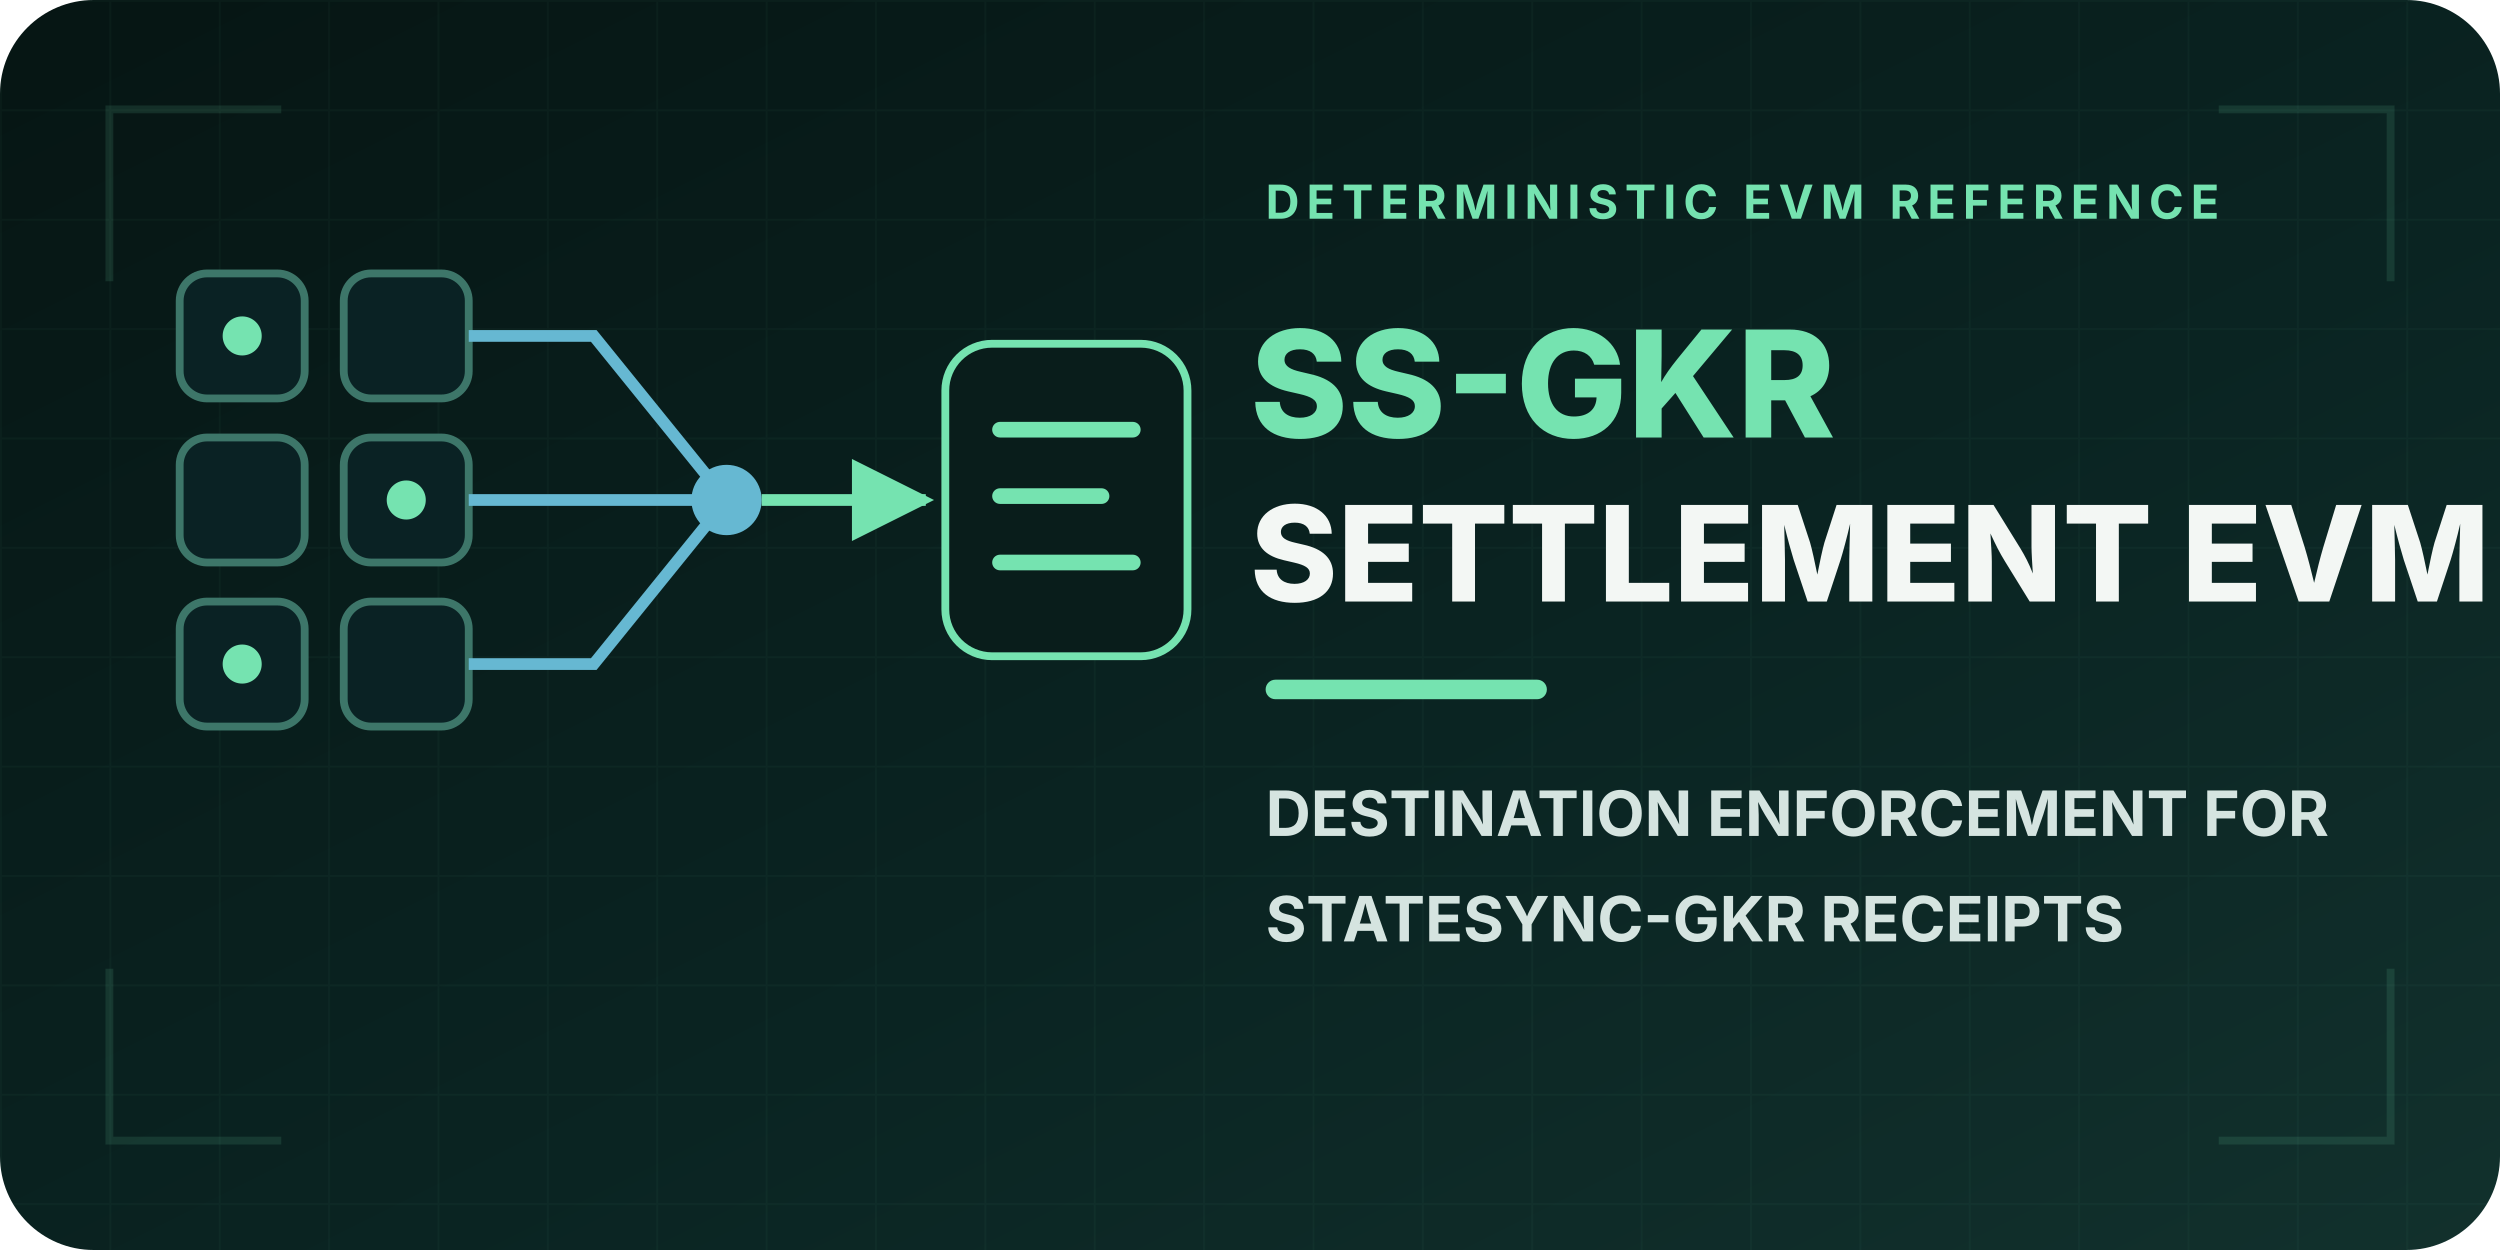
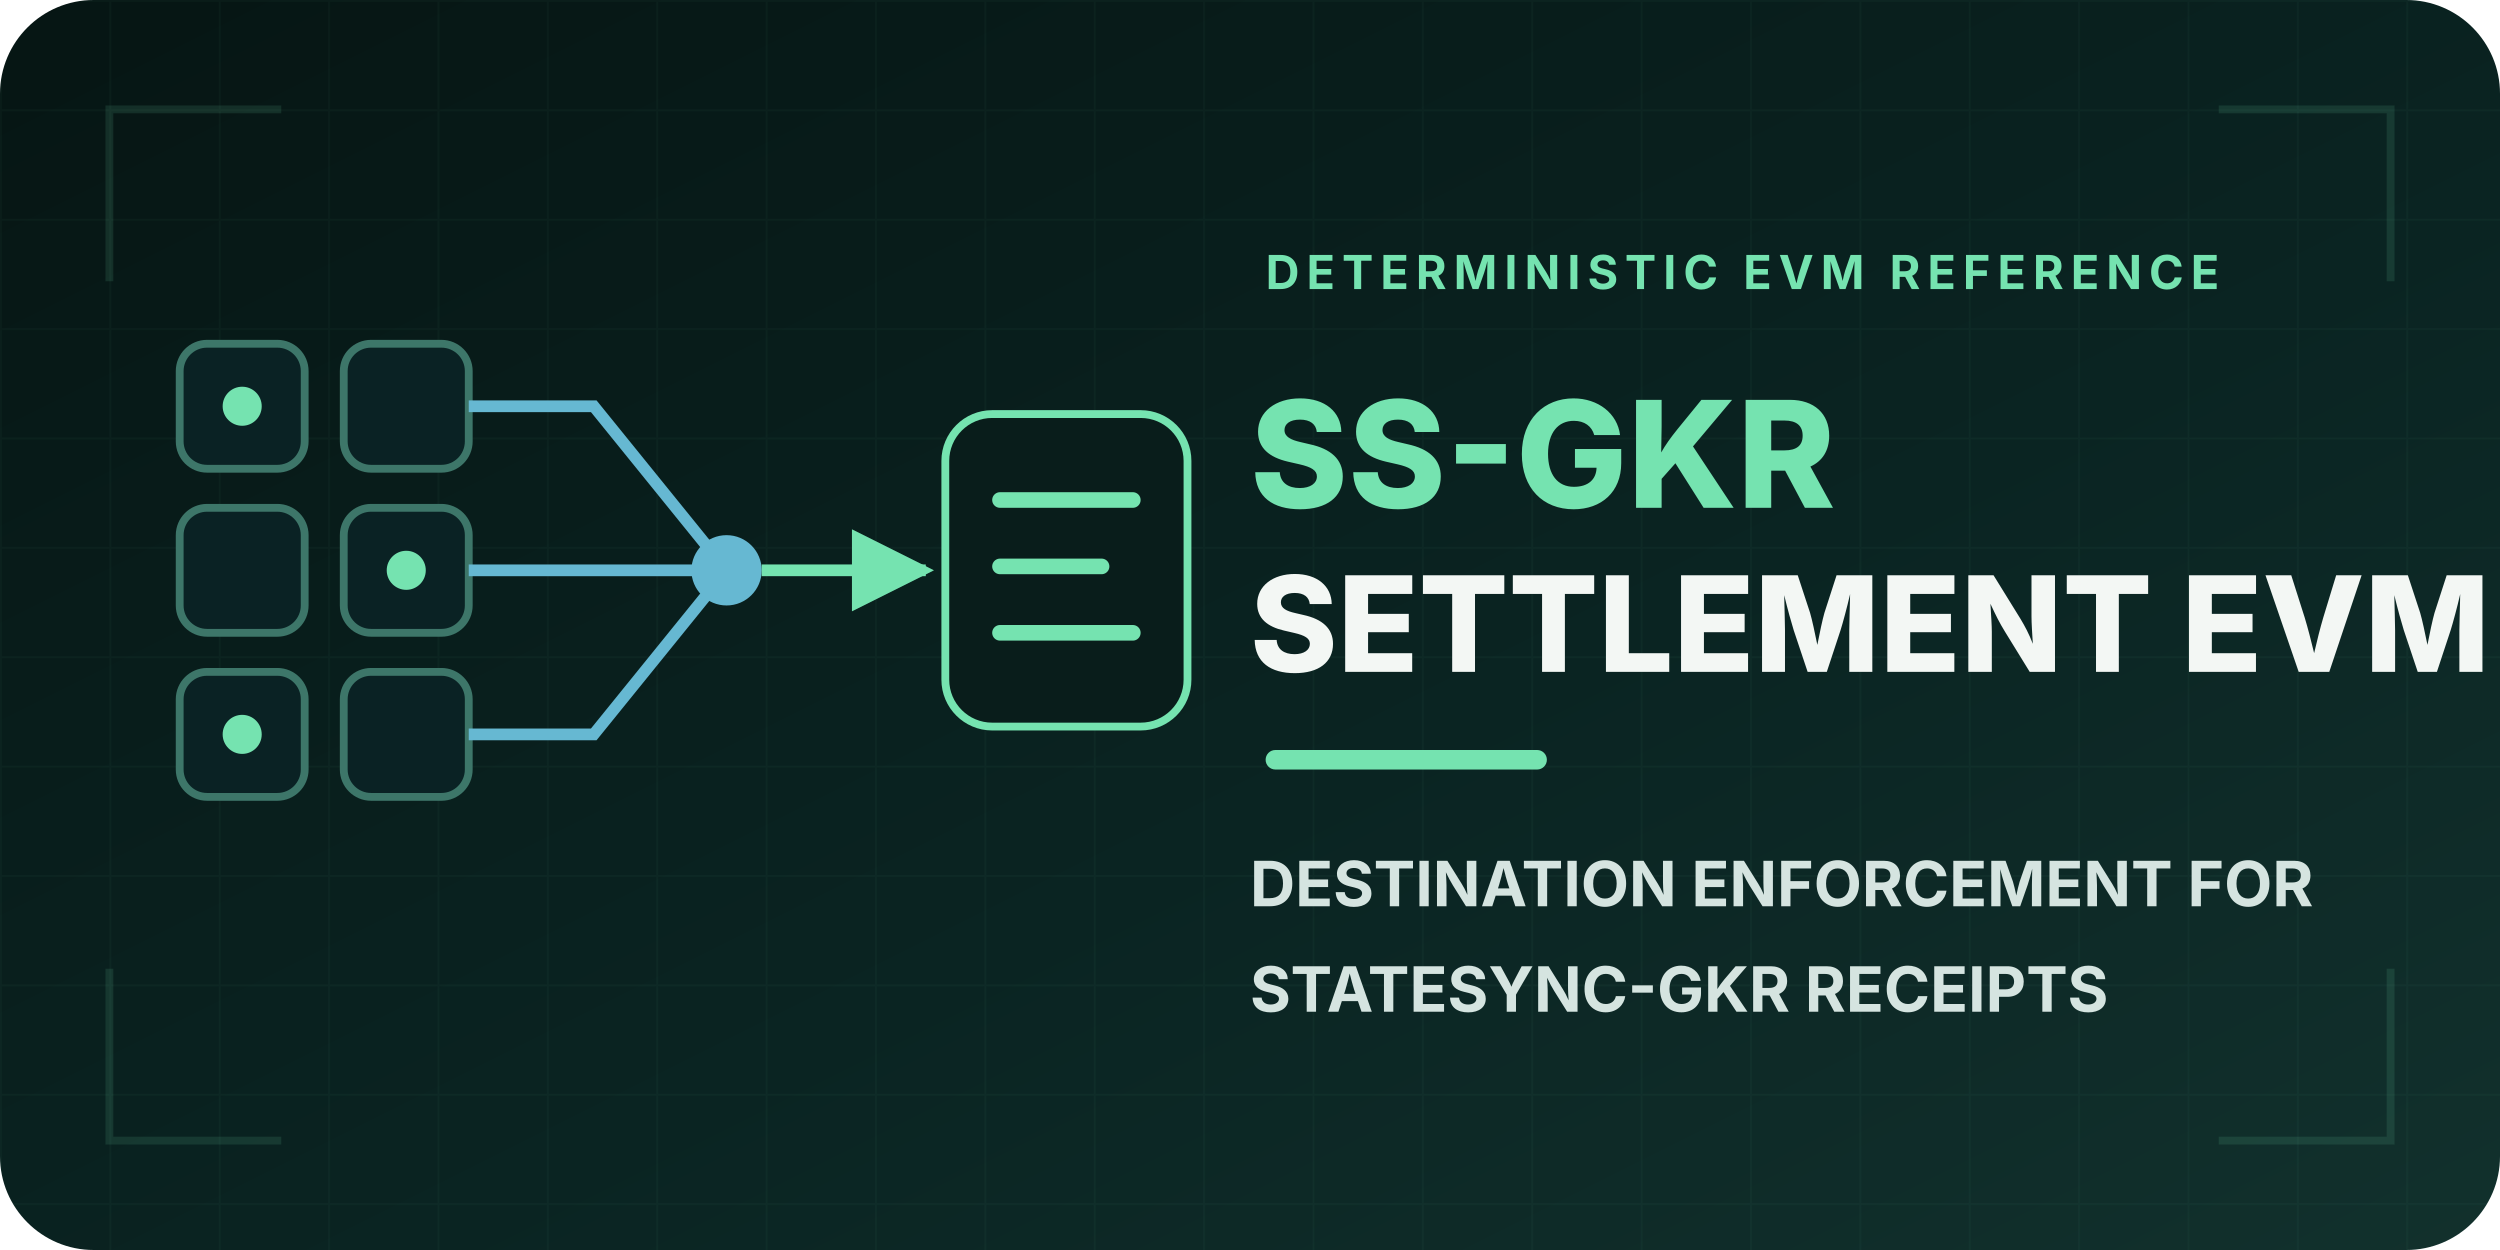
<svg xmlns="http://www.w3.org/2000/svg" width="640" height="320" viewBox="0 0 640 320" role="img" aria-labelledby="title desc" preserveAspectRatio="xMidYMid meet">
  <defs>
    <linearGradient id="bg" x1="0" y1="0" x2="1" y2="1">
      <stop stop-color="#061513" />
      <stop offset=".58" stop-color="#0a2422" />
      <stop offset="1" stop-color="#12312d" />
    </linearGradient>
    <pattern id="grid" width="28" height="28" patternUnits="userSpaceOnUse">
      <path d="M28 0H0v28" fill="none" stroke="#75e3b0" stroke-width="1" opacity=".035" />
    </pattern>
    <marker id="arrow" viewBox="0 0 10 10" refX="9" refY="5" markerWidth="7" markerHeight="7" orient="auto">
      <path d="M0 0 10 5 0 10Z" fill="#75e3b0" />
    </marker>
  </defs>
  <rect width="640" height="320" rx="24" fill="url(#bg)" />
  <rect width="640" height="320" rx="24" fill="url(#grid)" />
  <path d="M28 72V28h44M568 28h44v44M28 248v44h44M568 292h44v-44" fill="none" stroke="#75e3b0" stroke-width="2" opacity=".12" />
-   <g transform="translate(46 70)">
+   <g transform="translate(46 88)">
    <g fill="#0a2224" stroke="#3d7669" stroke-width="2">
      <rect x="0" y="0" width="32" height="32" rx="7" />
      <rect x="42" y="0" width="32" height="32" rx="7" />
      <rect x="0" y="42" width="32" height="32" rx="7" />
      <rect x="42" y="42" width="32" height="32" rx="7" />
      <rect x="0" y="84" width="32" height="32" rx="7" />
      <rect x="42" y="84" width="32" height="32" rx="7" />
    </g>
    <g fill="#75e3b0">
      <circle cx="16" cy="16" r="5" />
      <circle cx="58" cy="58" r="5" />
      <circle cx="16" cy="100" r="5" />
    </g>
    <path d="M74 16h32l34 42M74 58h66M74 100h32l34-42" fill="none" stroke="#66b8d2" stroke-width="3" />
    <circle cx="140" cy="58" r="9" fill="#66b8d2" />
    <path d="M149 58h42" stroke="#75e3b0" stroke-width="3" marker-end="url(#arrow)" />
    <rect x="196" y="18" width="62" height="80" rx="12" fill="#091d1b" stroke="#75e3b0" stroke-width="2" />
    <path d="M210 40h34M210 57h26M210 74h34" stroke="#75e3b0" stroke-width="4" stroke-linecap="round" />
  </g>
  <g font-family="Inter,Segoe UI,Arial,sans-serif">
-     <text x="324" y="56" fill="#75e3b0" font-size="12" font-weight="700" letter-spacing="1.8">DETERMINISTIC EVM REFERENCE</text>
-     <text x="320" y="112" fill="#75e3b0" font-size="38" font-weight="800">SS-GKR</text>
-     <text x="320" y="154" fill="#f3f7f4" font-size="34" font-weight="800">SETTLEMENT EVM</text>
-     <rect x="324" y="174" width="72" height="5" rx="2.5" fill="#75e3b0" />
-     <text x="324" y="214" fill="#d5e4e0" font-size="16" font-weight="650">DESTINATION ENFORCEMENT FOR</text>
-     <text x="324" y="241" fill="#d5e4e0" font-size="16" font-weight="650">STATESYNC-GKR RECEIPTS</text>
+     <text x="324" y="74" fill="#75e3b0" font-size="12" font-weight="700" letter-spacing="1.8">DETERMINISTIC EVM REFERENCE</text>
+     <text x="320" y="130" fill="#75e3b0" font-size="38" font-weight="800">SS-GKR</text>
+     <text x="320" y="172" fill="#f3f7f4" font-size="34" font-weight="800">SETTLEMENT EVM</text>
+     <rect x="324" y="192" width="72" height="5" rx="2.5" fill="#75e3b0" />
+     <text x="320" y="232" fill="#d5e4e0" font-size="16" font-weight="650">DESTINATION ENFORCEMENT FOR</text>
+     <text x="320" y="259" fill="#d5e4e0" font-size="16" font-weight="650">STATESYNC-GKR RECEIPTS</text>
  </g>
</svg>
